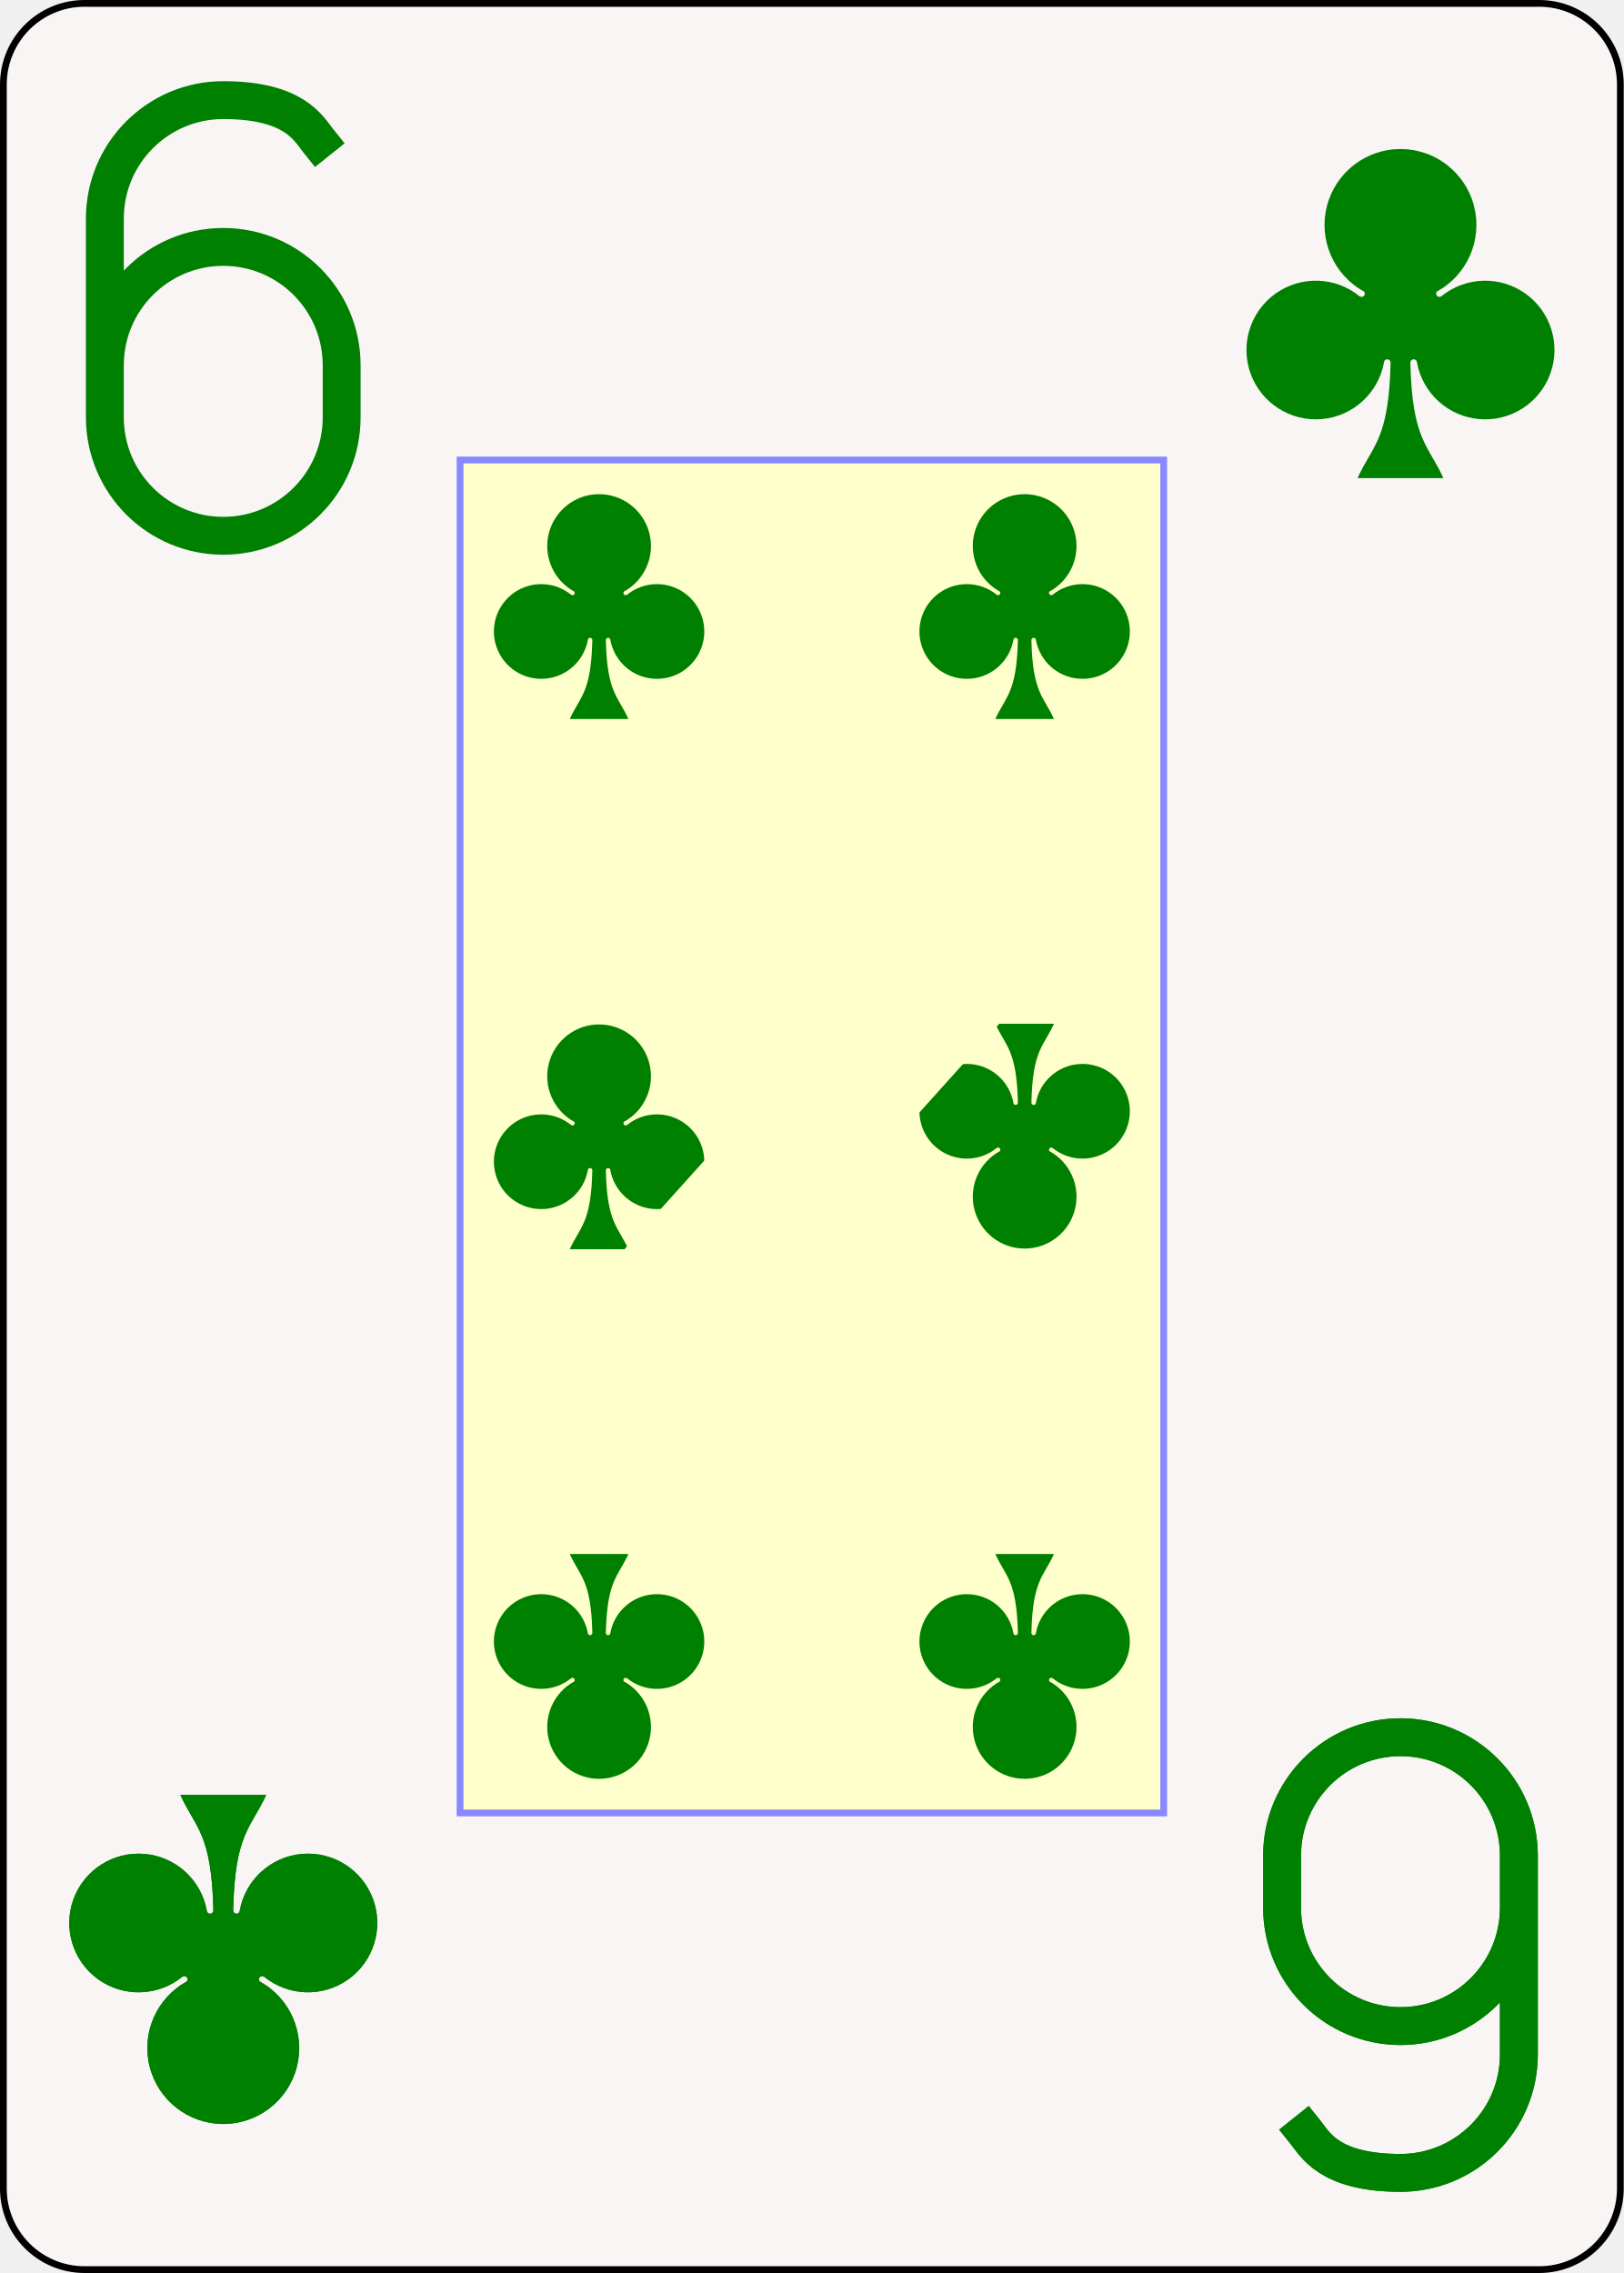
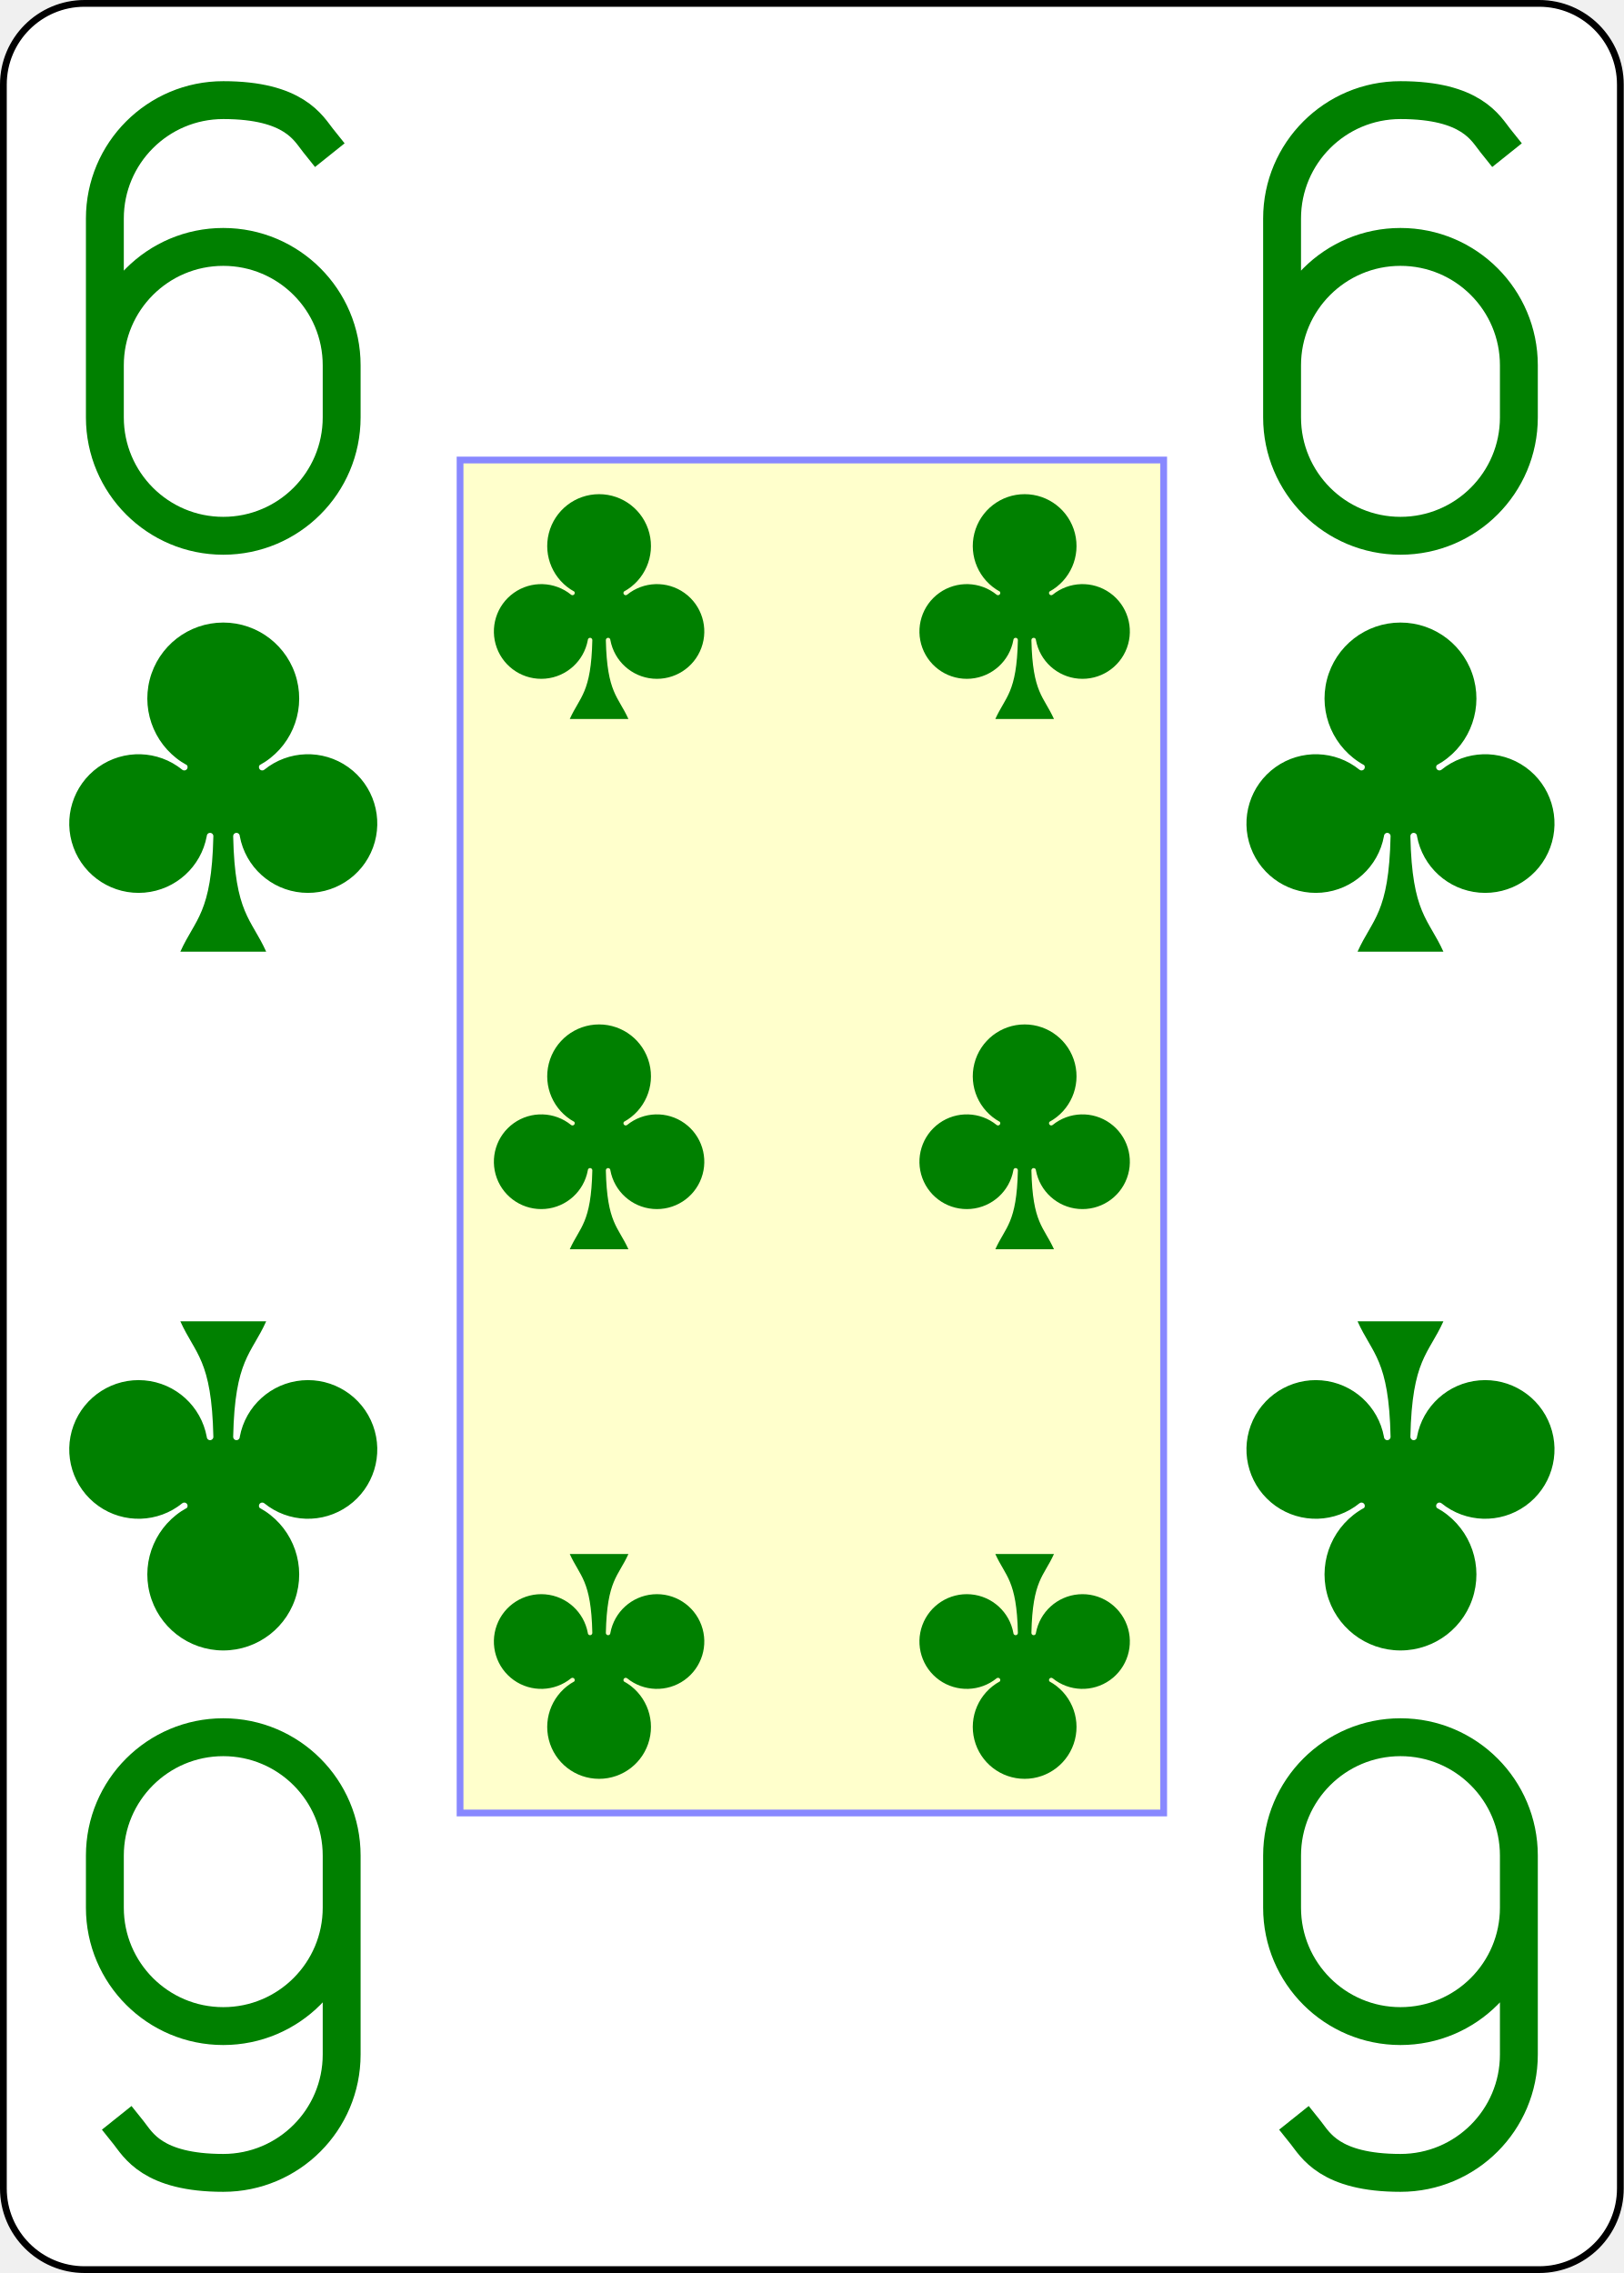
<svg xmlns="http://www.w3.org/2000/svg" xmlns:xlink="http://www.w3.org/1999/xlink" class="card" face="6C" height="3.5in" preserveAspectRatio="none" viewBox="-120 -168 240 336" width="2.5in">
-   <clipPath id="QC" clipPathUnits="objectBoundingBox">
-     <path d="M0 -0.103v1.2h0.58l-0.18 -0.5l0.18 -0.2l-0.18 -0.5z" />
-   </clipPath>
  <defs>
    <symbol id="SC6" viewBox="-600 -600 1200 1200" preserveAspectRatio="xMinYMid">
-       <rect x="-500" y="-500" width="1000" height="1000" opacity="0" />
      <path d="M30 150C35 385 85 400 130 500L-130 500C-85 400 -35 385 -30 150A10 10 0 0 0 -50 150A210 210 0 1 1 -124 -51A10 10 0 0 0 -110 -65A230 230 0 1 1 110 -65A10 10 0 0 0 124 -51A210 210 0 1 1 50 150A10 10 0 0 0 30 150Z" fill="green" />
    </symbol>
    <symbol id="VC6" viewBox="-500 -500 1000 1000" preserveAspectRatio="xMinYMid">
      <path d="M-250 100A250 250 0 0 1 250 100L250 210A250 250 0 0 1 -250 210L-250 -210A250 250 0 0 1 0 -460C150 -460 180 -400 200 -375" stroke="green" stroke-width="80" stroke-linecap="square" stroke-miterlimit="1.5" fill="none" />
    </symbol>
    <rect id="XC6" width="104" height="200" x="-52" y="-100" />
  </defs>
-   <rect width="239" height="335" x="-119.5" y="-167.5" rx="12" ry="12" fill="#f9f5f5" stroke="black" />
+   <rect width="239" height="335" x="-119.5" y="-167.5" rx="12" ry="12" fill="white" stroke="black" />
  <use xlink:href="#XC6" width="104" height="200" stroke="#88f" fill="#FFC" />
  <use xlink:href="#VC6" height="70" width="70" x="-122" y="-156" />
-   <use xlink:href="#SC6" height="58.558" width="58.558" x="57.721" y="-151" />
-   <use xlink:href="#SC6" height="40" width="40" x="-51.45" y="-98.384" clip-path="url(#QC)" />
-   <use xlink:href="#SC6" height="40" width="40" x="11.45" y="-98.384" clip-path="url(#QC)" />
-   <use xlink:href="#SC6" height="40" width="40" x="-51.45" y="-20" clip-path="url(#QC)" />
-   <use xlink:href="#SC6" height="40" width="40" x="-51.45" y="58.384" clip-path="url(#QC)" />
-   <use xlink:href="#SC6" height="40" width="40" x="11.45" y="58.384" clip-path="url(#QC)" />
-   <use xlink:href="#SC6" height="40" width="40" x="11.45" y="-20" clip-path="url(#QC)" />
+   <use xlink:href="#VC6" height="70" width="70" x="52" y="-156" />
+   <use xlink:href="#SC6" height="58.558" width="58.558" x="-116.279" y="-81" />
+   <use xlink:href="#SC6" height="58.558" width="58.558" x="57.721" y="-81" />
+   <use xlink:href="#SC6" height="40" width="40" x="-51.45" y="-98.384" />
+   <use xlink:href="#SC6" height="40" width="40" x="11.45" y="-98.384" />
+   <use xlink:href="#SC6" height="40" width="40" x="-51.45" y="-20" />
+   <use xlink:href="#SC6" height="40" width="40" x="11.45" y="-20" />
  <g transform="rotate(180)">
    <use xlink:href="#VC6" height="70" width="70" x="-122" y="-156" />
-     <use xlink:href="#SC6" height="58.558" width="58.558" x="57.721" y="-151" />
-     <use xlink:href="#VC6" height="70" width="70" x="-122" y="-156" />
-     <use xlink:href="#SC6" height="58.558" width="58.558" x="57.721" y="-151" />
-     <use xlink:href="#SC6" height="40" width="40" x="-51.45" y="-98.384" clip-path="url(#QC)" />
-     <use xlink:href="#SC6" height="40" width="40" x="11.45" y="-98.384" clip-path="url(#QC)" />
-     <use xlink:href="#SC6" height="40" width="40" x="-51.45" y="-20" clip-path="url(#QC)" />
-     <use xlink:href="#SC6" height="40" width="40" x="-51.45" y="58.384" clip-path="url(#QC)" />
-     <use xlink:href="#SC6" height="40" width="40" x="11.45" y="58.384" clip-path="url(#QC)" />
-     <use xlink:href="#SC6" height="40" width="40" x="11.45" y="-20" clip-path="url(#QC)" />
+     <use xlink:href="#VC6" height="70" width="70" x="52" y="-156" />
+     <use xlink:href="#SC6" height="58.558" width="58.558" x="-116.279" y="-81" />
+     <use xlink:href="#SC6" height="58.558" width="58.558" x="57.721" y="-81" />
+     <use xlink:href="#SC6" height="40" width="40" x="-51.45" y="-98.384" />
+     <use xlink:href="#SC6" height="40" width="40" x="11.45" y="-98.384" />
  </g>
</svg>
